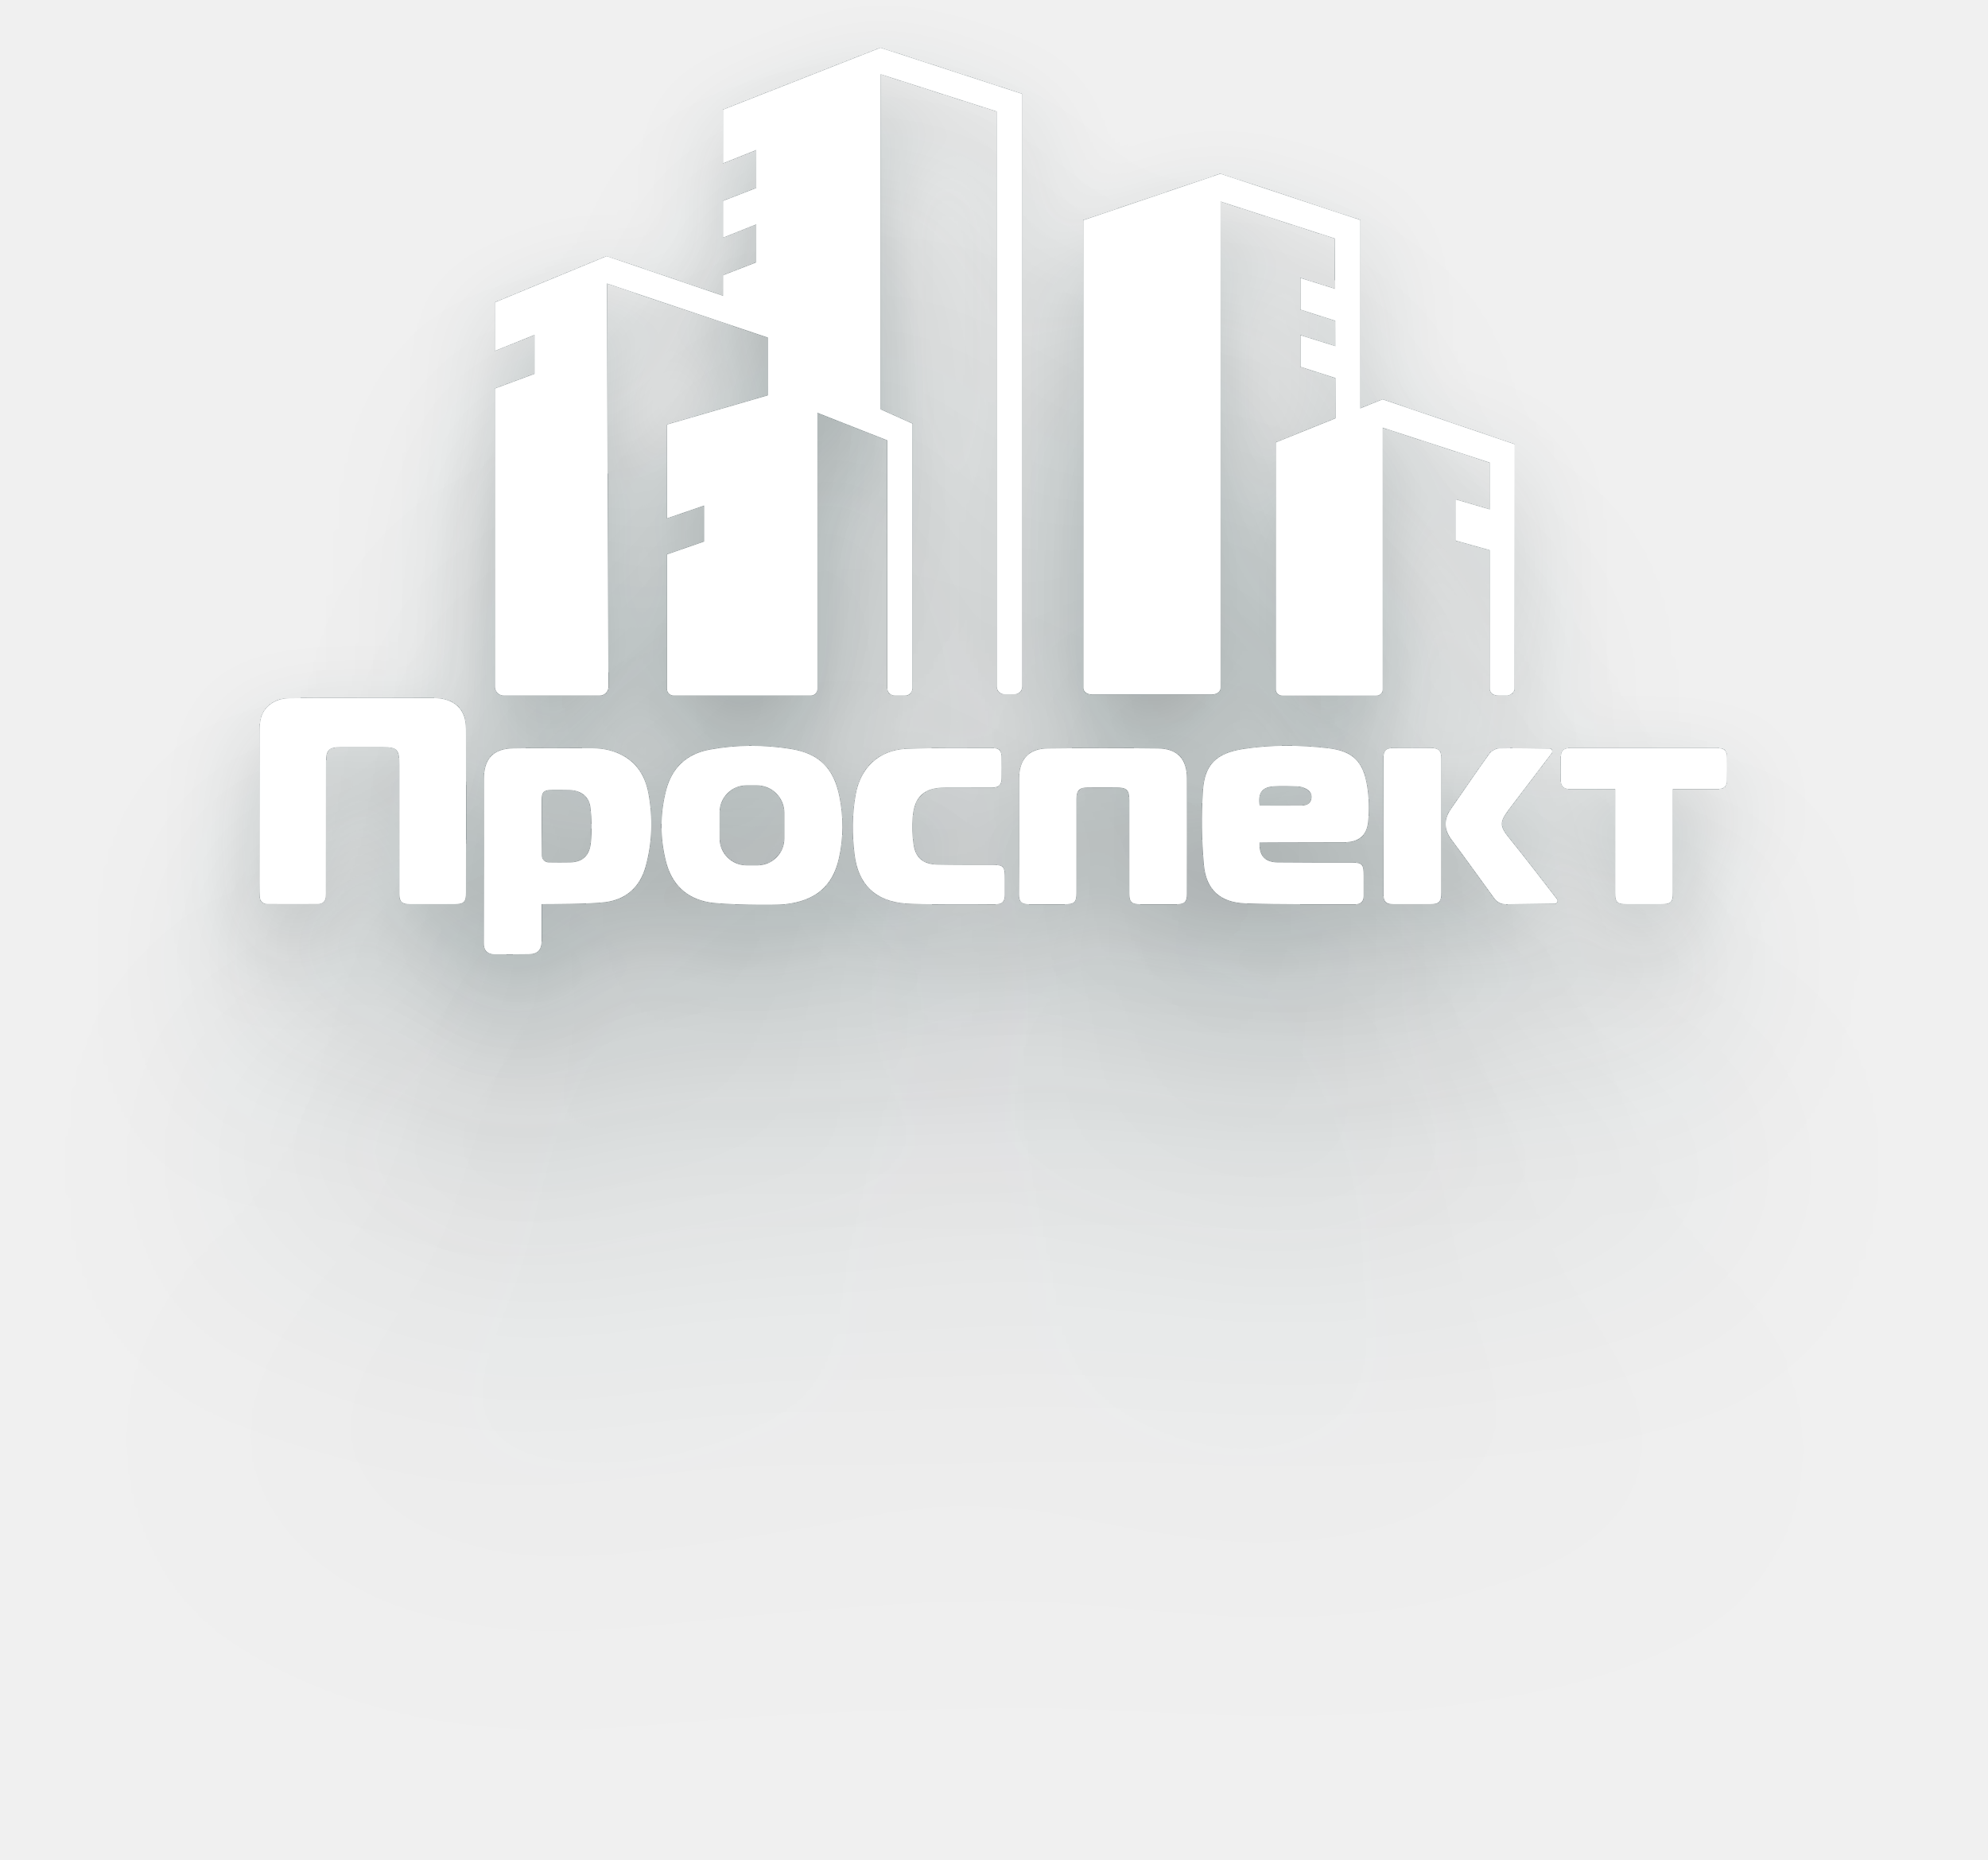
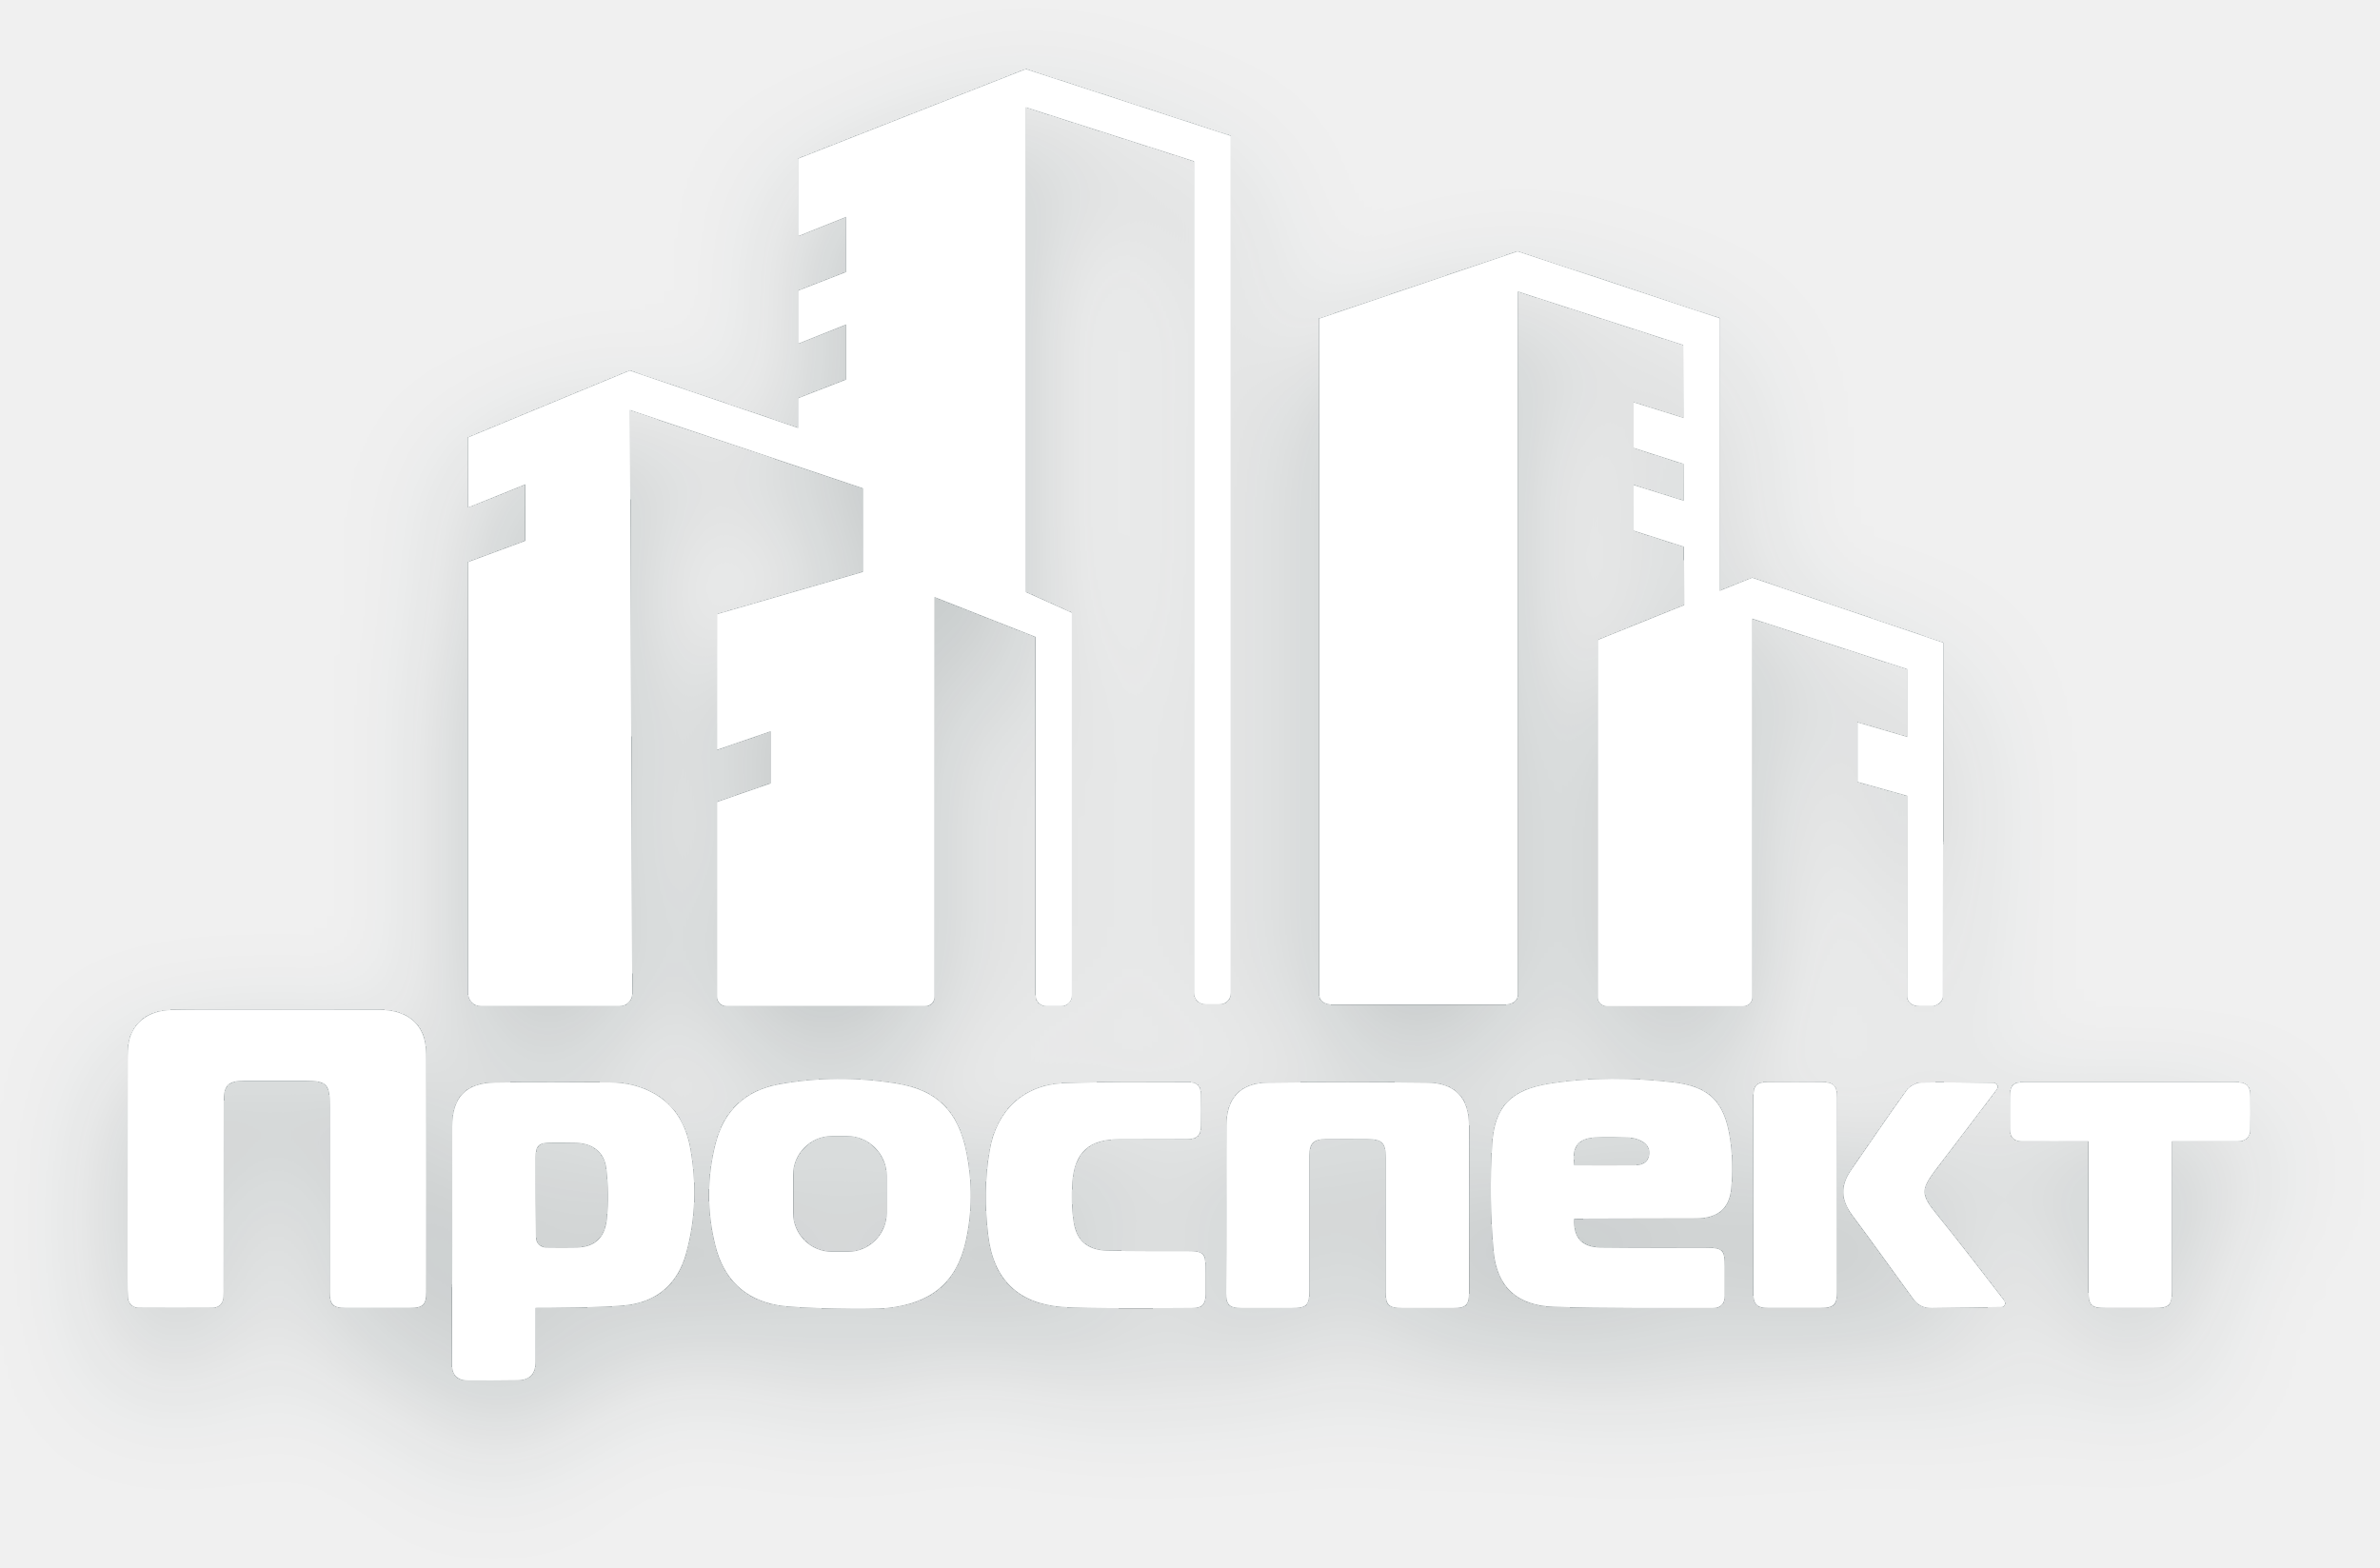
- <svg xmlns="http://www.w3.org/2000/svg" width="789" height="738" viewBox="0 0 789 738" fill="none">
-   <g filter="url(#filter0_ddddd_1_1867)">
-     <path d="M103.001 350.374C103.001 330.586 103.001 310.798 103.039 291.01C103.039 289.118 103.077 287.188 103.493 285.372C104.628 280.454 109.093 277.238 114.959 277.124C121.24 277.011 127.56 277.049 133.841 277.049C146.669 277.049 159.459 277.011 172.287 277.086C178.758 277.124 183.148 280.113 184.434 285.297C184.851 286.961 184.926 288.74 184.926 290.48C184.964 311.782 184.964 333.083 184.926 354.385C184.926 357.941 184.056 358.811 180.461 358.811C174.558 358.811 168.617 358.811 162.714 358.811C159.497 358.811 158.513 357.865 158.513 354.574C158.513 337.737 158.513 303.609 158.513 303.382C158.551 297.366 157.681 296.496 151.74 296.496C146.215 296.496 140.653 296.496 135.128 296.496C130.625 296.496 129.376 297.631 129.376 302.096C129.338 319.084 129.338 336.072 129.338 353.06C129.338 353.968 129.376 354.876 129.3 355.784C129.187 357.676 128.052 358.736 126.235 358.774C119.575 358.811 112.877 358.811 106.218 358.774C104.704 358.774 103.871 358.055 103.342 356.995C102.963 356.201 103.001 351.206 103.001 350.374Z" fill="white" />
-     <path d="M196.125 378.713C195.293 378.713 194.46 378.524 193.741 378.07C192.492 377.313 192.038 376.103 192.038 374.249C192.114 352.569 192.076 330.889 192.076 309.209C192.076 301.188 195.785 297.14 203.769 297.026C214.289 296.837 224.846 296.95 235.404 296.988C239.718 297.026 243.842 297.972 247.588 300.129C253.265 303.42 256.14 308.642 257.314 314.809C259.13 324.533 258.865 334.294 256.216 343.867C253.984 352.001 248.497 356.92 240.247 358.017C234.496 358.774 217.808 358.812 214.932 358.812C214.932 360.022 214.932 361.044 214.932 362.066C214.932 366.152 214.932 369.406 214.932 373.492C214.932 376.935 213.343 378.638 209.937 378.675C206.758 378.751 198.925 378.751 196.125 378.713ZM215.045 339.629C215.083 341.105 216.256 342.24 217.732 342.278C220.343 342.353 223.862 342.315 226.322 342.278C231.431 342.164 234.042 339.402 234.533 334.408C234.988 329.867 234.912 325.176 234.382 320.636C233.89 316.095 230.674 313.674 226.057 313.523C223.711 313.447 221.365 313.485 219.019 313.485C215.802 313.485 214.932 314.317 214.932 317.495C214.894 323.36 214.97 334.483 215.045 339.629Z" fill="white" />
-     <path d="M333.149 316.246C330.878 304.933 325.165 299.106 313.926 297.29C303.179 295.55 292.319 295.55 281.572 297.555C272.49 299.258 266.701 304.744 264.392 313.673C261.971 323.018 261.971 332.439 264.317 341.785C266.587 350.828 272.301 356.503 281.534 358.092C287.097 359.038 307.152 359.303 311.428 358.849C323.575 357.524 330.424 351.736 332.922 340.65C334.738 332.553 334.776 324.38 333.149 316.246ZM311.315 332.78C311.315 338.682 306.547 343.45 300.644 343.45H296.254C290.351 343.45 285.583 338.682 285.583 332.78V322.337C285.583 316.435 290.351 311.668 296.254 311.668H300.417C306.433 311.668 311.315 316.548 311.315 322.564V332.78Z" fill="white" />
-     <path d="M359.334 358.547C347.3 357.563 340.603 350.942 339.165 338.948C338.219 331.154 338.219 323.359 339.581 315.603C341.435 304.744 348.852 297.669 359.826 297.215C371.253 296.761 382.719 296.95 394.185 296.95C396.455 296.95 397.439 298.047 397.477 300.393C397.553 303.193 397.515 305.993 397.477 308.831C397.439 311.479 396.38 312.501 393.693 312.501C387.487 312.538 381.243 312.501 375.038 312.539C366.788 312.576 362.853 316.019 362.21 324.305C361.945 327.975 362.02 331.759 362.588 335.391C363.383 340.537 366.486 342.996 371.745 343.148C378.784 343.299 385.86 343.261 392.898 343.261C398.461 343.261 398.764 343.564 398.764 349.201C398.764 351.169 398.764 353.136 398.764 355.104C398.726 357.828 397.78 358.849 395.055 358.849C389.341 358.887 365.502 359.076 359.334 358.547Z" fill="white" />
-     <path d="M404.514 331.116C404.514 323.7 404.476 316.246 404.514 308.831C404.552 301.301 408.374 297.139 415.904 297.064C430.473 296.875 445.042 296.875 459.572 297.064C467.254 297.139 471.038 301.264 471.038 308.982C471.076 324.23 471.076 339.478 471.038 354.725C471.038 357.979 470.13 358.849 466.8 358.849C462.108 358.849 457.378 358.849 452.685 358.849C449.091 358.849 448.22 357.979 448.22 354.46C448.22 342.164 448.22 329.905 448.22 317.609C448.22 313.484 447.274 312.539 443.112 312.501C439.328 312.501 435.544 312.463 431.722 312.501C428.316 312.539 427.219 313.636 427.219 317.041C427.219 329.413 427.219 341.748 427.219 354.12C427.219 358.093 426.462 358.849 422.413 358.849C417.796 358.849 413.142 358.849 408.525 358.849C405.384 358.849 404.438 357.903 404.438 354.801C404.514 346.893 404.514 339.023 404.514 331.116Z" fill="white" />
-     <path d="M533.402 334.256C539.078 334.218 542.446 331.721 542.976 326.084C543.43 321.468 543.316 316.662 542.597 312.084C541.046 302.285 536.921 298.161 527.234 296.988C515.92 295.664 504.492 295.55 493.215 297.328C482.733 298.993 478.118 303.458 477.437 313.9C476.794 323.624 476.945 333.461 477.815 343.185C478.723 353.136 484.323 358.168 494.351 358.509C508.881 359.001 523.45 358.811 538.019 358.849C540.1 358.849 541.197 357.601 541.197 355.52C541.197 352.871 541.197 350.223 541.197 347.574C541.197 342.92 540.63 342.353 535.975 342.353C526.326 342.353 516.714 342.391 507.065 342.277C501.994 342.202 499.61 339.591 499.875 334.37C500.897 334.294 523.147 334.294 533.402 334.256ZM505.589 312.047C508.73 311.857 511.946 311.971 515.087 312.084C516.185 312.122 517.32 312.501 518.342 312.992C520.082 313.863 520.877 315.338 520.423 317.306C519.969 319.197 518.228 319.727 516.487 319.727C510.887 319.765 505.627 319.727 499.913 319.727C499.156 314.657 500.859 312.349 505.589 312.047Z" fill="white" />
-     <path d="M571.998 301.188C571.998 297.896 571.09 296.95 567.873 296.912C562.954 296.875 558.035 296.875 553.078 296.912C550.088 296.912 549.104 297.858 549.104 300.885C549.067 318.933 549.067 336.98 549.104 354.99C549.104 357.79 550.164 358.812 553.002 358.812C557.846 358.849 562.689 358.812 567.571 358.812C571.09 358.812 571.998 357.866 571.998 354.385C571.998 345.531 571.998 336.64 571.998 327.786C571.998 318.933 571.998 310.079 571.998 301.188Z" fill="white" />
-     <path d="M617.898 356.882C614.303 352.19 604.275 339.174 599.167 332.932C595.042 327.862 595.004 326.386 598.826 321.203C599.242 320.673 612.6 303.155 615.817 298.879C616.346 298.161 615.854 297.177 614.984 297.139C610.519 297.063 600.151 296.874 595.156 297.026C593.793 297.063 591.977 298.009 591.182 299.107C585.96 306.371 580.965 313.787 575.857 321.127C572.981 325.289 573.094 329.148 576.122 333.234C581.836 340.877 587.36 348.671 592.999 356.39C594.247 358.13 595.875 358.887 598.069 358.849C602.837 358.773 612.676 358.66 617.065 358.584C617.936 358.622 618.428 357.6 617.898 356.882Z" fill="white" />
-     <path d="M685.407 300.961C685.369 297.858 684.423 296.912 680.98 296.912C675.076 296.912 669.211 296.912 663.308 296.912C661.605 296.912 635.117 296.912 623.575 296.912C620.397 296.912 619.488 297.858 619.488 300.961C619.488 303.912 619.451 306.863 619.488 309.814C619.526 311.895 620.548 313.068 622.705 313.106C625.505 313.144 637.576 313.106 641.058 313.106C641.058 314.241 641.058 315.035 641.058 315.868C641.058 328.694 641.058 341.482 641.058 354.309C641.058 358.054 641.852 358.811 645.636 358.811C650.102 358.811 654.567 358.811 659.07 358.811C663.157 358.811 663.876 358.092 663.876 354.082C663.876 341.407 663.876 328.77 663.876 316.095C663.876 315.187 663.876 314.316 663.876 313.106C668.871 313.106 679.277 313.106 681.926 313.106C684.234 313.068 685.369 311.895 685.369 309.814C685.445 306.901 685.445 303.95 685.407 300.961Z" fill="white" />
-     <path fill-rule="evenodd" clip-rule="evenodd" d="M349.458 19L286.983 43.555V64.757L300.15 59.484V74.656L286.983 79.765V94.269L300.15 88.996V104.168L286.983 109.277V123.63C286.983 125.711 307.976 129.298 307.976 129.298C310.057 129.298 307.976 156.04 307.976 156.04C307.976 156.04 349.458 170.967 349.458 168.886V29.405L395.623 44.199V272.385C395.623 274.126 397.023 275.526 398.764 275.526H402.548C404.289 275.526 405.689 274.126 405.689 272.385V37.312L349.458 19Z" fill="white" />
-     <path fill-rule="evenodd" clip-rule="evenodd" d="M196.467 120.021L240.779 101.708L315.438 127.134V272.952C315.438 274.435 314.238 274.417 312.798 274.396C312.622 274.393 312.442 274.39 312.26 274.39H308.097C307.917 274.39 307.736 274.393 307.558 274.395C306.091 274.417 304.767 274.437 304.767 272.952V133.944L240.817 112.454L241.46 272.536C241.46 274.466 239.908 276.017 238.016 276.017H199.911C198.019 276.017 196.467 274.466 196.467 272.536V154.219L212.17 148.398V132.847L196.467 139.198V120.021Z" fill="white" />
-     <path fill-rule="evenodd" clip-rule="evenodd" d="M264.734 168.526L324.409 151.236L362.098 168.148V273.104C362.098 274.693 360.811 276.018 359.184 276.018H355.097C353.508 276.018 352.184 274.731 352.184 273.104V174.732L324.409 163.797V273.407C324.409 274.845 323.236 276.018 321.798 276.018H267.345C265.907 276.018 264.734 274.845 264.734 273.407V220.051L279.454 214.951V200.611L264.734 205.677V168.526Z" fill="white" />
-     <path d="M484.377 69L430 87.426V272.934C430 274.599 431.551 275.583 433.519 275.583H480.896C482.826 275.583 484.415 274.599 484.415 272.934V79.934L529.824 94.615L530.543 273.464C530.543 274.826 531.829 274.826 533.457 274.826H536.938C538.527 274.826 539.852 274.864 539.852 273.464V87.35L484.377 69Z" fill="white" />
-     <path d="M516.224 110.411V122.859L530.754 127.513V114.951L516.224 110.411Z" fill="white" />
-     <path d="M516.224 133.113V145.561L530.754 150.214V137.653L516.224 133.113Z" fill="white" />
-     <path d="M548.728 158.538L506.384 175.602V273.634C506.384 274.958 507.519 276.056 508.919 276.056H546.23C547.63 276.056 548.766 274.996 548.766 273.634V169.7L591.299 183.547V273.331C591.299 274.807 592.547 276.018 594.742 276.018H598.223C599.17 276.018 601.062 274.807 601.062 273.331L601.175 176.359L548.728 158.538Z" fill="white" />
-     <path d="M577.675 198.227V214.496L592.546 218.658V202.578L577.675 198.227Z" fill="white" />
+ <svg xmlns="http://www.w3.org/2000/svg" width="653" height="430" viewBox="0 0 653 430" fill="none">
+   <g filter="url(#filter0_dd_1_1875)">
+     <path d="M35.001 350.374C35.001 330.586 35.001 310.798 35.039 291.01C35.039 289.118 35.077 287.188 35.493 285.372C36.628 280.454 41.093 277.238 46.959 277.124C53.24 277.011 59.56 277.049 65.841 277.049C78.669 277.049 91.46 277.011 104.287 277.086C110.758 277.124 115.148 280.113 116.434 285.297C116.851 286.961 116.926 288.74 116.926 290.48C116.964 311.782 116.964 333.083 116.926 354.385C116.926 357.941 116.056 358.811 112.461 358.811C106.558 358.811 100.617 358.811 94.714 358.811C91.497 358.811 90.513 357.865 90.513 354.574C90.513 337.737 90.513 303.609 90.513 303.382C90.551 297.366 89.681 296.496 83.74 296.496C78.215 296.496 72.653 296.496 67.128 296.496C62.625 296.496 61.376 297.631 61.376 302.096C61.338 319.084 61.338 336.072 61.338 353.06C61.338 353.968 61.376 354.876 61.3 355.784C61.187 357.676 60.052 358.736 58.235 358.774C51.575 358.811 44.877 358.811 38.218 358.774C36.704 358.774 35.871 358.055 35.342 356.995C34.963 356.201 35.001 351.206 35.001 350.374Z" fill="white" />
+     <path d="M128.125 378.713C127.293 378.713 126.46 378.524 125.741 378.07C124.492 377.313 124.038 376.103 124.038 374.249C124.114 352.569 124.076 330.889 124.076 309.209C124.076 301.188 127.785 297.14 135.769 297.026C146.289 296.837 156.846 296.95 167.404 296.988C171.718 297.026 175.842 297.972 179.588 300.129C185.265 303.42 188.14 308.642 189.314 314.809C191.13 324.533 190.865 334.294 188.216 343.867C185.984 352.001 180.497 356.92 172.247 358.017C166.496 358.774 149.808 358.812 146.932 358.812C146.932 360.022 146.932 361.044 146.932 362.066C146.932 366.152 146.932 369.406 146.932 373.492C146.932 376.935 145.343 378.638 141.937 378.675C138.758 378.751 130.925 378.751 128.125 378.713ZM147.045 339.629C147.083 341.105 148.256 342.24 149.732 342.278C152.343 342.353 155.862 342.315 158.322 342.278C163.43 342.164 166.041 339.402 166.533 334.408C166.988 329.867 166.912 325.176 166.382 320.636C165.89 316.095 162.674 313.674 158.057 313.523C155.711 313.447 153.365 313.485 151.019 313.485C147.802 313.485 146.932 314.317 146.932 317.495C146.894 323.36 146.97 334.483 147.045 339.629Z" fill="white" />
+     <path d="M265.149 316.246C262.878 304.933 257.165 299.106 245.926 297.29C235.179 295.55 224.319 295.55 213.572 297.555C204.49 299.258 198.701 304.744 196.392 313.673C193.971 323.018 193.971 332.439 196.317 341.785C198.587 350.828 204.301 356.503 213.534 358.092C219.097 359.038 239.152 359.303 243.428 358.849C255.575 357.524 262.424 351.736 264.922 340.65C266.738 332.553 266.776 324.38 265.149 316.246ZM243.315 332.78C243.315 338.682 238.547 343.45 232.644 343.45H228.254C222.351 343.45 217.583 338.682 217.583 332.78V322.337C217.583 316.435 222.351 311.668 228.254 311.668H232.417C238.433 311.668 243.315 316.548 243.315 322.564V332.78Z" fill="white" />
+     <path d="M291.334 358.547C279.3 357.563 272.603 350.942 271.165 338.948C270.219 331.154 270.219 323.359 271.581 315.603C273.435 304.744 280.852 297.669 291.826 297.215C303.253 296.761 314.719 296.95 326.185 296.95C328.455 296.95 329.439 298.047 329.477 300.393C329.553 303.193 329.515 305.993 329.477 308.831C329.439 311.479 328.38 312.501 325.693 312.501C319.487 312.538 313.243 312.501 307.038 312.539C298.788 312.576 294.853 316.019 294.21 324.305C293.945 327.975 294.02 331.759 294.588 335.391C295.383 340.537 298.486 342.996 303.745 343.148C310.784 343.299 317.86 343.261 324.898 343.261C330.461 343.261 330.764 343.564 330.764 349.201C330.764 351.169 330.764 353.136 330.764 355.104C330.726 357.828 329.78 358.849 327.055 358.849C321.341 358.887 297.502 359.076 291.334 358.547Z" fill="white" />
+     <path d="M336.514 331.116C336.514 323.7 336.476 316.246 336.514 308.831C336.552 301.301 340.374 297.139 347.904 297.064C362.473 296.875 377.042 296.875 391.572 297.064C399.254 297.139 403.038 301.264 403.038 308.982C403.076 324.23 403.076 339.478 403.038 354.725C403.038 357.979 402.13 358.849 398.8 358.849C394.108 358.849 389.378 358.849 384.685 358.849C381.091 358.849 380.22 357.979 380.22 354.46C380.22 342.164 380.22 329.905 380.22 317.609C380.22 313.484 379.274 312.539 375.112 312.501C371.328 312.501 367.544 312.463 363.722 312.501C360.316 312.539 359.219 313.636 359.219 317.041C359.219 329.413 359.219 341.748 359.219 354.12C359.219 358.093 358.462 358.849 354.413 358.849C349.796 358.849 345.142 358.849 340.525 358.849C337.384 358.849 336.438 357.903 336.438 354.801C336.514 346.893 336.514 339.023 336.514 331.116Z" fill="white" />
+     <path d="M465.402 334.256C471.078 334.218 474.446 331.721 474.976 326.084C475.43 321.468 475.316 316.662 474.597 312.084C473.046 302.285 468.921 298.161 459.234 296.988C447.92 295.664 436.492 295.55 425.215 297.328C414.733 298.993 410.118 303.458 409.437 313.9C408.794 323.624 408.945 333.461 409.815 343.185C410.723 353.136 416.323 358.168 426.351 358.509C440.881 359.001 455.45 358.811 470.019 358.849C472.1 358.849 473.197 357.601 473.197 355.52C473.197 352.871 473.197 350.223 473.197 347.574C473.197 342.92 472.63 342.353 467.975 342.353C458.326 342.353 448.714 342.391 439.065 342.277C433.994 342.202 431.61 339.591 431.875 334.37C432.897 334.294 455.147 334.294 465.402 334.256ZM437.589 312.047C440.73 311.857 443.946 311.971 447.087 312.084C448.185 312.122 449.32 312.501 450.342 312.992C452.082 313.863 452.877 315.338 452.423 317.306C451.969 319.197 450.228 319.727 448.487 319.727C442.887 319.765 437.627 319.727 431.913 319.727C431.156 314.657 432.859 312.349 437.589 312.047Z" fill="white" />
+     <path d="M503.998 301.188C503.998 297.896 503.09 296.95 499.873 296.913C494.954 296.875 490.035 296.875 485.078 296.913C482.088 296.913 481.104 297.859 481.104 300.885C481.067 318.933 481.067 336.981 481.104 354.99C481.104 357.79 482.164 358.812 485.002 358.812C489.846 358.85 494.689 358.812 499.571 358.812C503.09 358.812 503.998 357.866 503.998 354.385C503.998 345.531 503.998 336.64 503.998 327.787C503.998 318.933 503.998 310.079 503.998 301.188Z" fill="white" />
+     <path d="M549.898 356.881C546.303 352.19 536.275 339.174 531.167 332.931C527.042 327.861 527.004 326.386 530.826 321.202C531.242 320.673 544.6 303.155 547.817 298.879C548.346 298.16 547.854 297.177 546.984 297.139C542.519 297.063 532.151 296.874 527.156 297.025C525.793 297.063 523.977 298.009 523.182 299.106C517.96 306.371 512.965 313.787 507.857 321.127C504.981 325.289 505.094 329.148 508.122 333.234C513.836 340.877 519.36 348.671 524.999 356.389C526.247 358.13 527.875 358.887 530.069 358.849C534.837 358.773 544.676 358.66 549.065 358.584C549.936 358.622 550.428 357.6 549.898 356.881Z" fill="white" />
+     <path d="M617.407 300.961C617.369 297.858 616.423 296.912 612.98 296.912C607.076 296.912 601.211 296.912 595.308 296.912C593.605 296.912 567.117 296.912 555.575 296.912C552.397 296.912 551.488 297.858 551.488 300.961C551.488 303.912 551.451 306.863 551.488 309.814C551.526 311.895 552.548 313.068 554.705 313.106C557.505 313.144 569.576 313.106 573.058 313.106C573.058 314.241 573.058 315.035 573.058 315.868C573.058 328.694 573.058 341.482 573.058 354.309C573.058 358.054 573.852 358.811 577.636 358.811C582.102 358.811 586.567 358.811 591.07 358.811C595.157 358.811 595.876 358.092 595.876 354.082C595.876 341.407 595.876 328.77 595.876 316.095C595.876 315.187 595.876 314.316 595.876 313.106C600.871 313.106 611.277 313.106 613.926 313.106C616.234 313.068 617.369 311.895 617.369 309.814C617.445 306.901 617.445 303.95 617.407 300.961Z" fill="white" />
+     <path fill-rule="evenodd" clip-rule="evenodd" d="M281.458 19L218.983 43.555V64.757L232.15 59.484V74.656L218.983 79.765V94.269L232.15 88.996V104.168L218.983 109.277V123.63C218.983 125.711 239.976 129.298 239.976 129.298C242.057 129.298 239.976 156.04 239.976 156.04C239.976 156.04 281.458 170.967 281.458 168.886V29.405L327.623 44.199V272.385C327.623 274.126 329.023 275.526 330.764 275.526H334.548C336.289 275.526 337.689 274.126 337.689 272.385V37.312L281.458 19Z" fill="white" />
+     <path fill-rule="evenodd" clip-rule="evenodd" d="M128.467 120.021L172.779 101.708L247.438 127.134V272.953C247.438 274.436 246.238 274.417 244.798 274.396C244.622 274.393 244.442 274.39 244.26 274.39H240.097C239.917 274.39 239.736 274.393 239.558 274.396C238.091 274.417 236.767 274.437 236.767 272.953V133.944L172.817 112.454L173.46 272.536C173.46 274.466 171.908 276.017 170.016 276.017H131.911C130.019 276.017 128.467 274.466 128.467 272.536V154.22L144.17 148.398V132.848L128.467 139.198V120.021Z" fill="white" />
+     <path fill-rule="evenodd" clip-rule="evenodd" d="M196.734 168.527L256.409 151.236L294.098 168.148V273.104C294.098 274.694 292.811 276.018 291.184 276.018H287.097C285.508 276.018 284.184 274.731 284.184 273.104V174.732L256.409 163.797V273.407C256.409 274.845 255.236 276.018 253.798 276.018H199.345C197.907 276.018 196.734 274.845 196.734 273.407V220.052L211.454 214.951V200.612L196.734 205.678V168.527Z" fill="white" />
+     <path d="M416.377 69L362 87.426V272.934C362 274.599 363.551 275.583 365.519 275.583H412.896C414.826 275.583 416.415 274.599 416.415 272.934V79.934L461.824 94.615L462.543 273.464C462.543 274.826 463.829 274.826 465.457 274.826H468.938C470.527 274.826 471.852 274.864 471.852 273.464V87.35L416.377 69Z" fill="white" />
+     <path d="M448.224 110.411V122.859L462.754 127.513V114.951L448.224 110.411Z" fill="white" />
+     <path d="M448.224 133.113V145.561L462.754 150.214V137.653L448.224 133.113Z" fill="white" />
+     <path d="M480.728 158.538L438.384 175.602V273.634C438.384 274.958 439.519 276.056 440.919 276.056H478.23C479.63 276.056 480.766 274.996 480.766 273.634V169.7L523.299 183.547V273.331C523.299 274.807 524.547 276.018 526.742 276.018H530.223C531.17 276.018 533.062 274.807 533.062 273.331L533.175 176.359L480.728 158.538Z" fill="white" />
+     <path d="M509.675 198.227V214.496L524.546 218.658V202.578L509.675 198.227Z" fill="white" />
  </g>
  <defs>
-     <filter id="filter0_ddddd_1_1867" x="0" y="0" width="788.432" height="737.738" filterUnits="userSpaceOnUse" color-interpolation-filters="sRGB">
+     <filter id="filter0_dd_1_1875" x="0" y="0" width="652.432" height="429.738" filterUnits="userSpaceOnUse" color-interpolation-filters="sRGB">
      <feFlood flood-opacity="0" result="BackgroundImageFix" />
      <feColorMatrix in="SourceAlpha" type="matrix" values="0 0 0 0 0 0 0 0 0 0 0 0 0 0 0 0 0 0 127 0" result="hardAlpha" />
      <feOffset />
      <feColorMatrix type="matrix" values="0 0 0 0 0.051 0 0 0 0 0.145 0 0 0 0 0.149 0 0 0 0.2 0" />
-       <feBlend mode="normal" in2="BackgroundImageFix" result="effect1_dropShadow_1_1867" />
+       <feBlend mode="normal" in2="BackgroundImageFix" result="effect1_dropShadow_1_1875" />
      <feColorMatrix in="SourceAlpha" type="matrix" values="0 0 0 0 0 0 0 0 0 0 0 0 0 0 0 0 0 0 127 0" result="hardAlpha" />
      <feOffset dy="16" />
      <feGaussianBlur stdDeviation="17.5" />
      <feColorMatrix type="matrix" values="0 0 0 0 0.051 0 0 0 0 0.145 0 0 0 0 0.149 0 0 0 0.2 0" />
-       <feBlend mode="normal" in2="effect1_dropShadow_1_1867" result="effect2_dropShadow_1_1867" />
-       <feColorMatrix in="SourceAlpha" type="matrix" values="0 0 0 0 0 0 0 0 0 0 0 0 0 0 0 0 0 0 127 0" result="hardAlpha" />
-       <feOffset dy="64" />
-       <feGaussianBlur stdDeviation="32" />
-       <feColorMatrix type="matrix" values="0 0 0 0 0.051 0 0 0 0 0.145 0 0 0 0 0.149 0 0 0 0.17 0" />
-       <feBlend mode="normal" in2="effect2_dropShadow_1_1867" result="effect3_dropShadow_1_1867" />
-       <feColorMatrix in="SourceAlpha" type="matrix" values="0 0 0 0 0 0 0 0 0 0 0 0 0 0 0 0 0 0 127 0" result="hardAlpha" />
-       <feOffset dy="144" />
-       <feGaussianBlur stdDeviation="43" />
-       <feColorMatrix type="matrix" values="0 0 0 0 0.051 0 0 0 0 0.145 0 0 0 0 0.149 0 0 0 0.1 0" />
-       <feBlend mode="normal" in2="effect3_dropShadow_1_1867" result="effect4_dropShadow_1_1867" />
-       <feColorMatrix in="SourceAlpha" type="matrix" values="0 0 0 0 0 0 0 0 0 0 0 0 0 0 0 0 0 0 127 0" result="hardAlpha" />
-       <feOffset dy="256" />
-       <feGaussianBlur stdDeviation="51.5" />
-       <feColorMatrix type="matrix" values="0 0 0 0 0.051 0 0 0 0 0.145 0 0 0 0 0.149 0 0 0 0.03 0" />
-       <feBlend mode="normal" in2="effect4_dropShadow_1_1867" result="effect5_dropShadow_1_1867" />
-       <feBlend mode="normal" in="SourceGraphic" in2="effect5_dropShadow_1_1867" result="shape" />
+       <feBlend mode="normal" in2="effect1_dropShadow_1_1875" result="effect2_dropShadow_1_1875" />
+       <feBlend mode="normal" in="SourceGraphic" in2="effect2_dropShadow_1_1875" result="shape" />
    </filter>
  </defs>
</svg>
